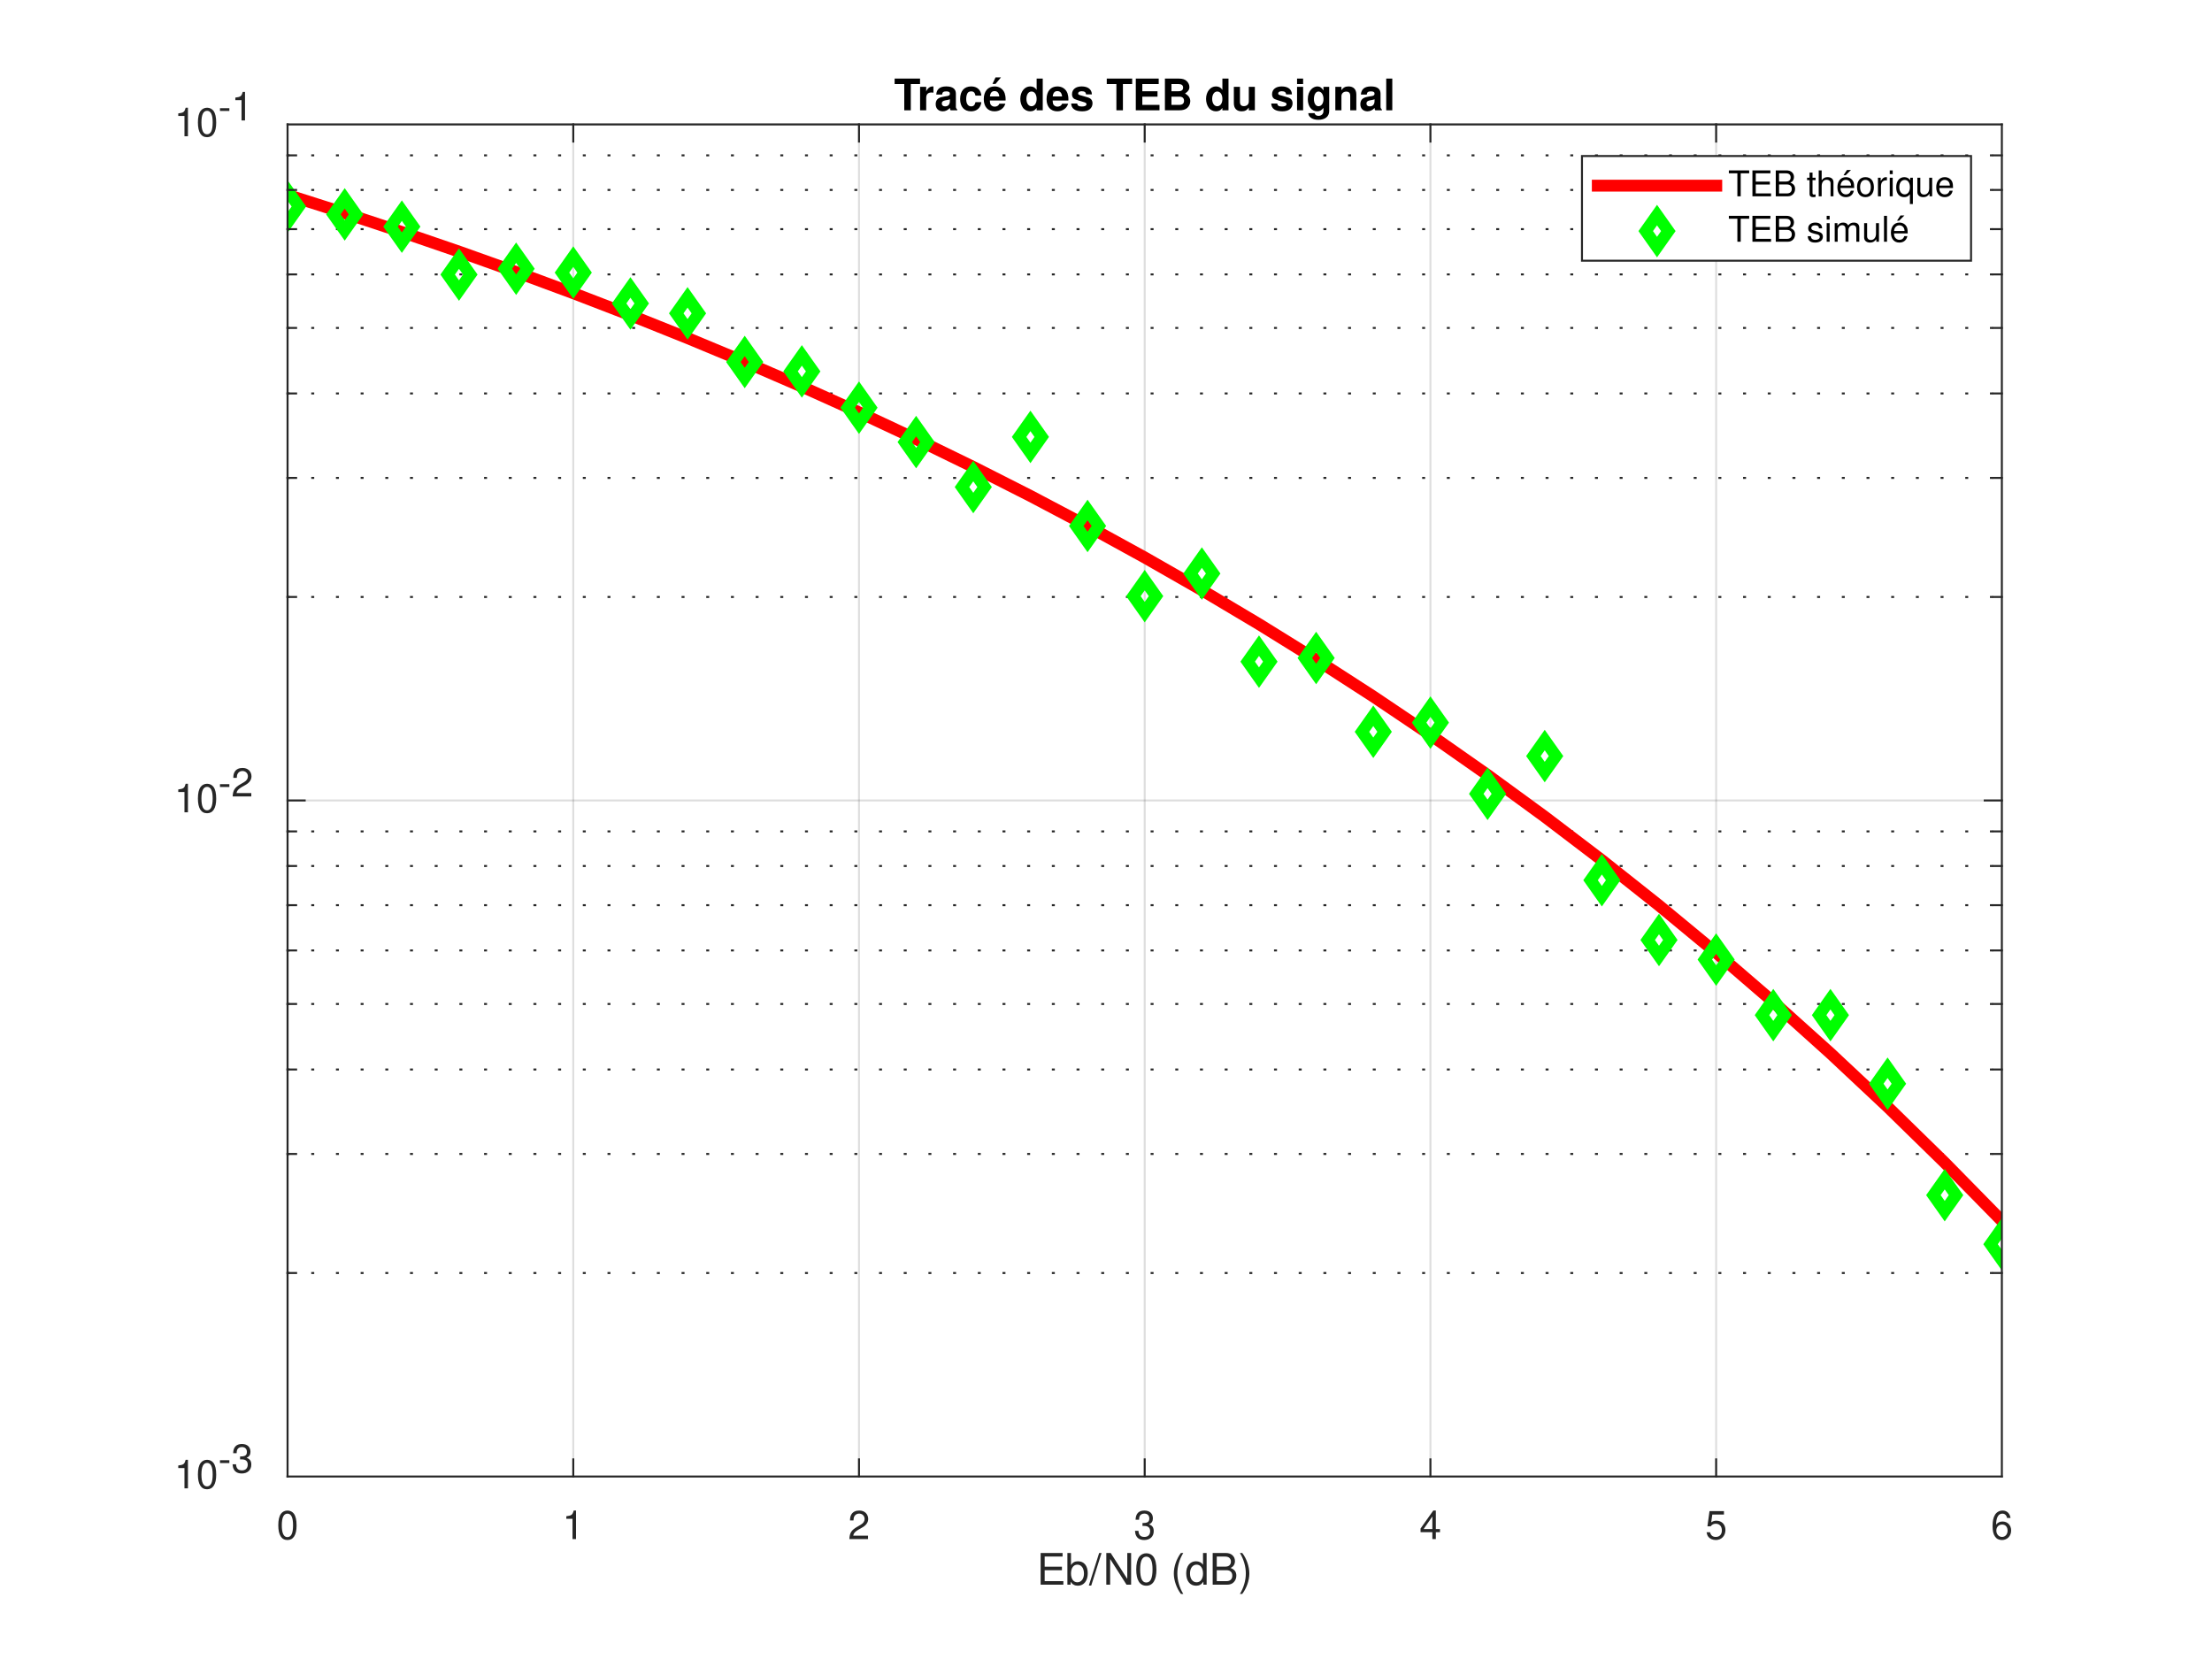
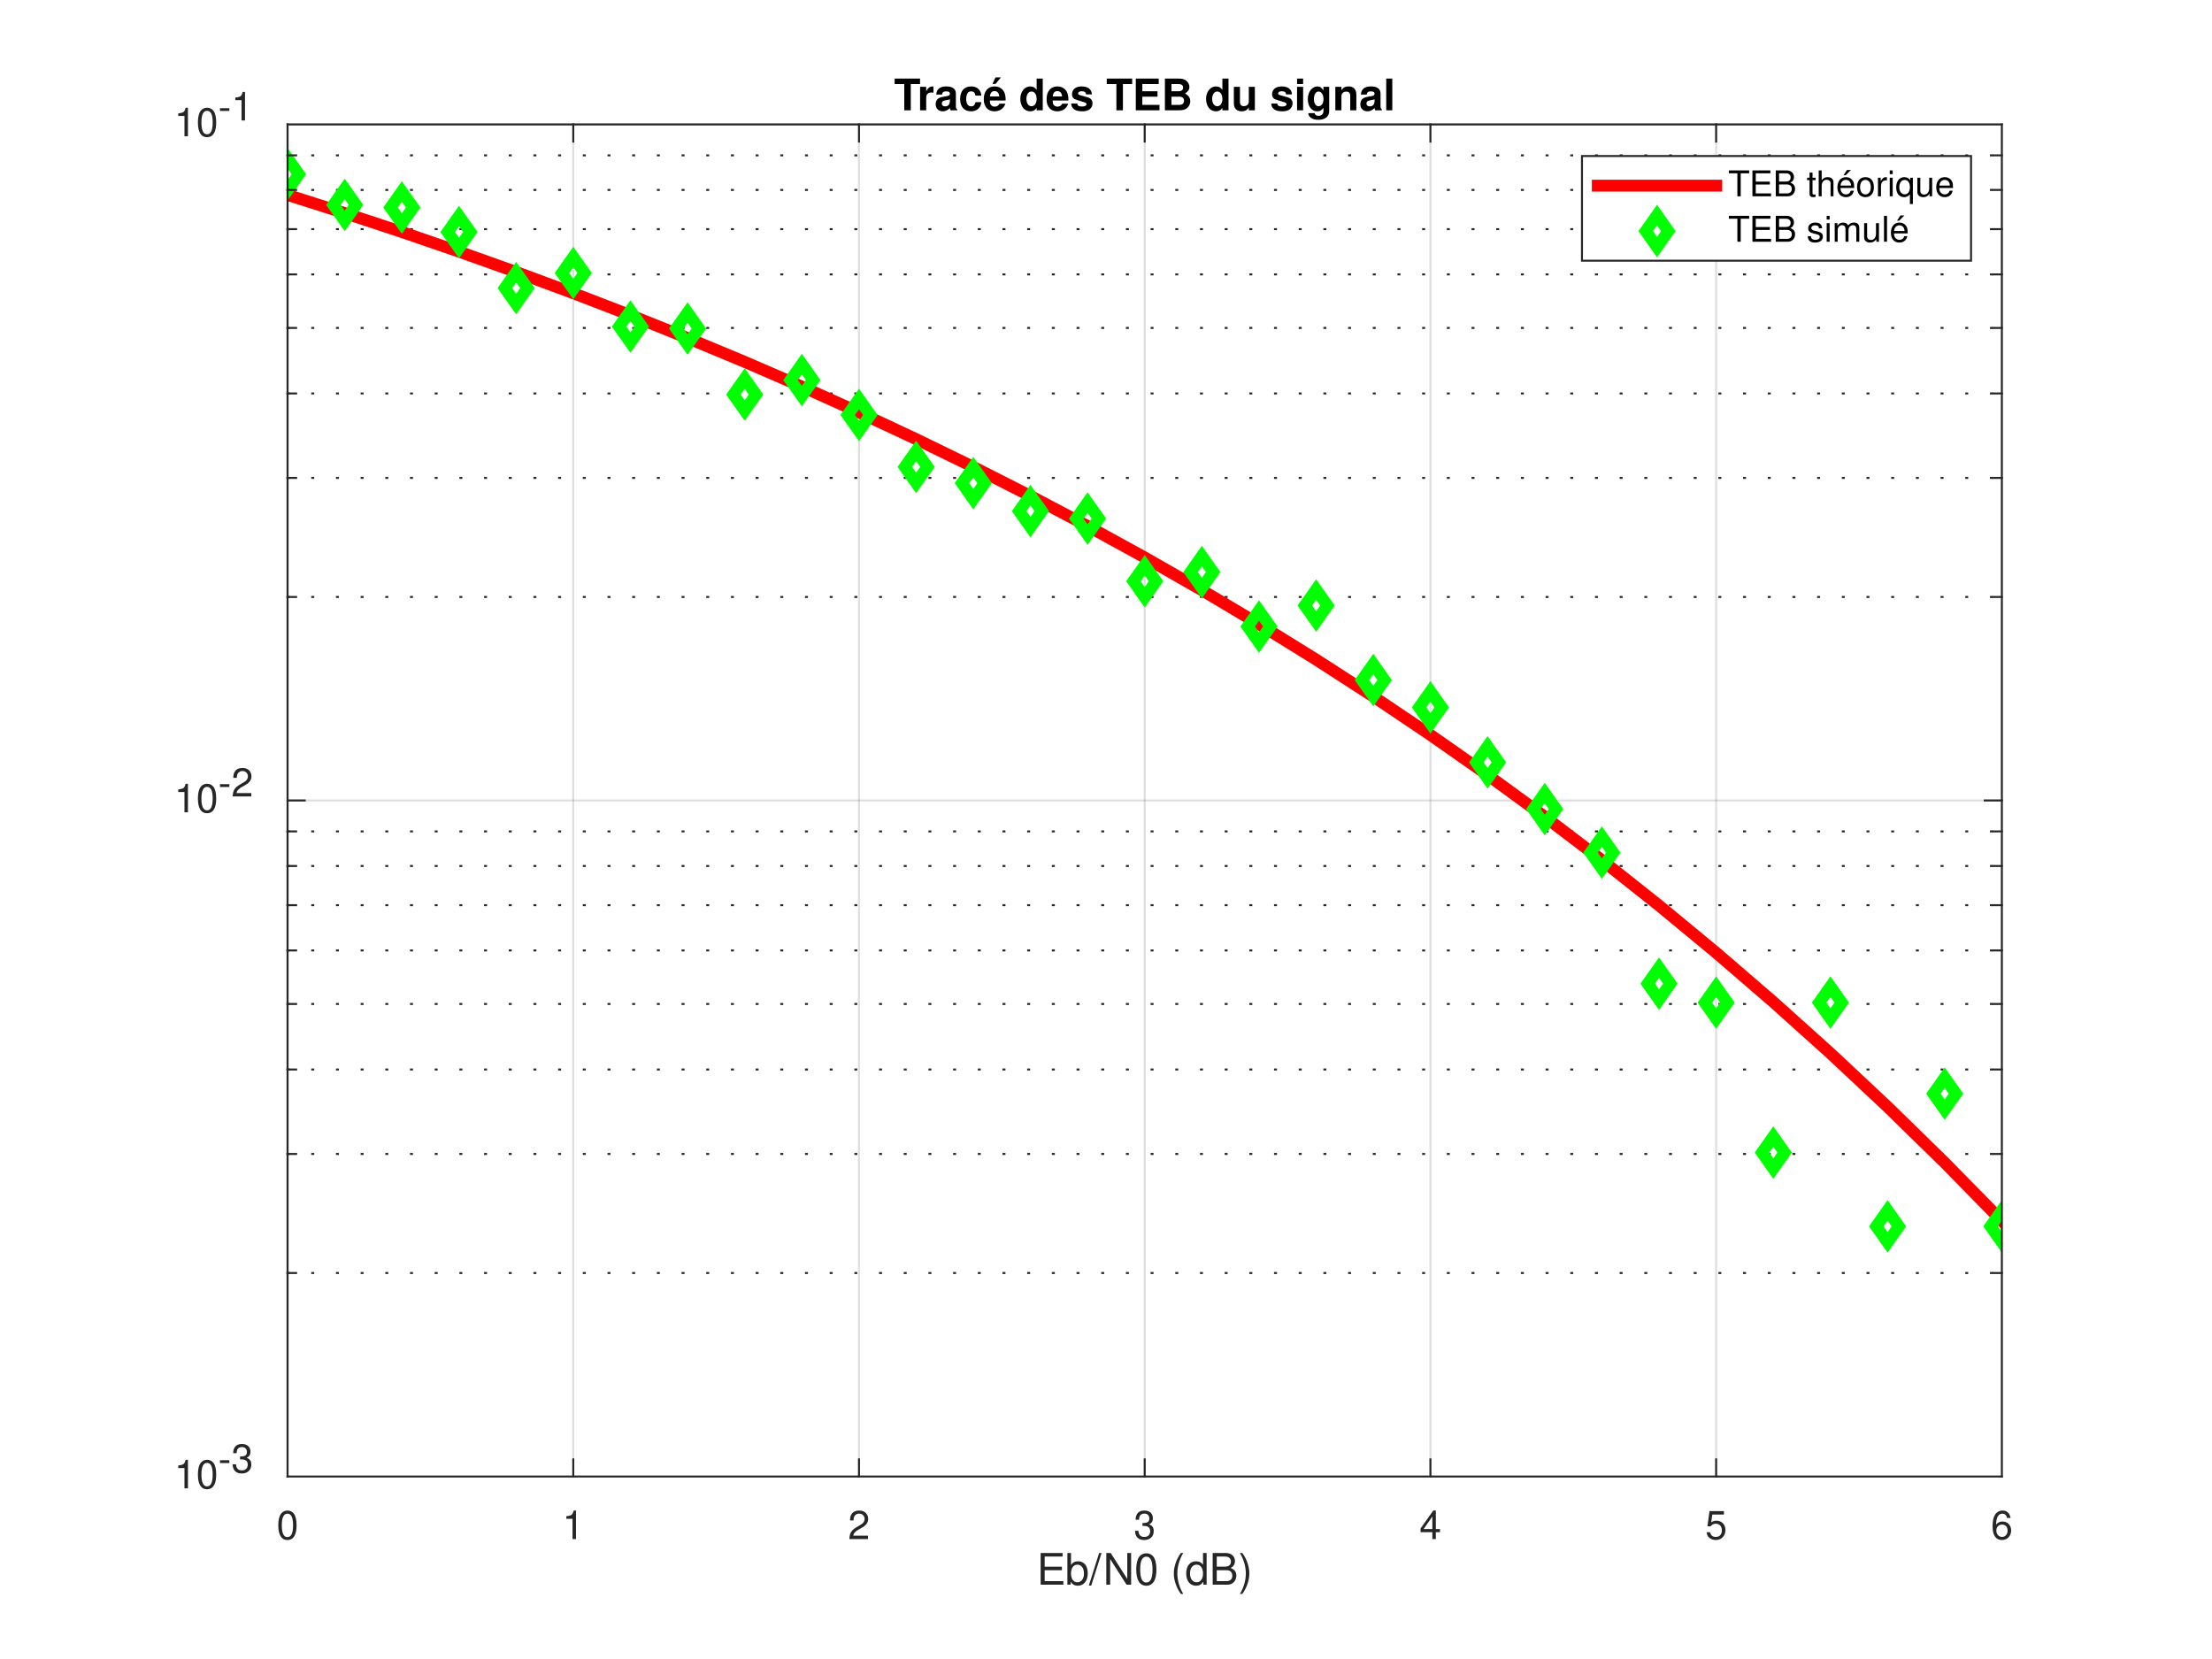
<svg xmlns="http://www.w3.org/2000/svg" preserveAspectRatio="xMinYMin meet" width="100%" height="100%" fill="none" viewBox="0 0 746.667 560.000" version="1.1">
  <g id="topgroup">
    <rect x="0" y="0" width="746.667" height="560.000" fill="#ffffff" stroke="none" />
    <g id="ID000000">
</g>
    <g id="ID000001">
      <polygon fill="#ffffff" fill-opacity="1.000" stroke="none" points="97.067,498.400 675.733,498.400 675.733,42.000 97.067,42.000 " />
      <polygon fill="#ffffff" fill-opacity="1.000" stroke="none" points="97.067,42.000 675.733,42.000 675.733,42.000 97.067,42.000 " />
      <polygon fill="#ffffff" fill-opacity="1.000" stroke="none" points="97.067,498.400 97.067,498.400 97.067,42.000 97.067,42.000 " />
      <polyline fill="none" stroke-linecap="square" stroke-linejoin="miter" stroke="#262626" stroke-width="0.500pt" stroke-dasharray="none" stroke-opacity="0.150" points="193.511,498.400 193.511,42.000 " />
      <polyline fill="none" stroke-linecap="square" stroke-linejoin="miter" stroke="#262626" stroke-width="0.500pt" stroke-dasharray="none" stroke-opacity="0.150" points="289.956,498.400 289.956,42.000 " />
      <polyline fill="none" stroke-linecap="square" stroke-linejoin="miter" stroke="#262626" stroke-width="0.500pt" stroke-dasharray="none" stroke-opacity="0.150" points="386.400,498.400 386.400,42.000 " />
      <polyline fill="none" stroke-linecap="square" stroke-linejoin="miter" stroke="#262626" stroke-width="0.500pt" stroke-dasharray="none" stroke-opacity="0.150" points="482.844,498.400 482.844,42.000 " />
      <polyline fill="none" stroke-linecap="square" stroke-linejoin="miter" stroke="#262626" stroke-width="0.500pt" stroke-dasharray="none" stroke-opacity="0.150" points="579.289,498.400 579.289,42.000 " />
      <polyline fill="none" stroke-linecap="square" stroke-linejoin="miter" stroke="#262626" stroke-width="0.500pt" stroke-dasharray="none" stroke-opacity="0.150" points="97.067,270.200 675.733,270.200 " />
      <polyline fill="none" stroke-linecap="square" stroke-linejoin="miter" stroke="#262626" stroke-width="0.500pt" stroke-dasharray="0.333,8.000" stroke-opacity="1.000" points="97.067,429.705 675.733,429.705 " />
      <polyline fill="none" stroke-linecap="square" stroke-linejoin="miter" stroke="#262626" stroke-width="0.500pt" stroke-dasharray="0.333,8.000" stroke-opacity="1.000" points="97.067,389.521 675.733,389.521 " />
      <polyline fill="none" stroke-linecap="square" stroke-linejoin="miter" stroke="#262626" stroke-width="0.500pt" stroke-dasharray="0.333,8.000" stroke-opacity="1.000" points="97.067,361.010 675.733,361.010 " />
      <polyline fill="none" stroke-linecap="square" stroke-linejoin="miter" stroke="#262626" stroke-width="0.500pt" stroke-dasharray="0.333,8.000" stroke-opacity="1.000" points="97.067,338.895 675.733,338.895 " />
      <polyline fill="none" stroke-linecap="square" stroke-linejoin="miter" stroke="#262626" stroke-width="0.500pt" stroke-dasharray="0.333,8.000" stroke-opacity="1.000" points="97.067,320.826 675.733,320.826 " />
      <polyline fill="none" stroke-linecap="square" stroke-linejoin="miter" stroke="#262626" stroke-width="0.500pt" stroke-dasharray="0.333,8.000" stroke-opacity="1.000" points="97.067,305.549 675.733,305.549 " />
      <polyline fill="none" stroke-linecap="square" stroke-linejoin="miter" stroke="#262626" stroke-width="0.500pt" stroke-dasharray="0.333,8.000" stroke-opacity="1.000" points="97.067,292.315 675.733,292.315 " />
      <polyline fill="none" stroke-linecap="square" stroke-linejoin="miter" stroke="#262626" stroke-width="0.500pt" stroke-dasharray="0.333,8.000" stroke-opacity="1.000" points="97.067,280.642 675.733,280.642 " />
      <polyline fill="none" stroke-linecap="square" stroke-linejoin="miter" stroke="#262626" stroke-width="0.500pt" stroke-dasharray="0.333,8.000" stroke-opacity="1.000" points="97.067,201.505 675.733,201.505 " />
      <polyline fill="none" stroke-linecap="square" stroke-linejoin="miter" stroke="#262626" stroke-width="0.500pt" stroke-dasharray="0.333,8.000" stroke-opacity="1.000" points="97.067,161.321 675.733,161.321 " />
      <polyline fill="none" stroke-linecap="square" stroke-linejoin="miter" stroke="#262626" stroke-width="0.500pt" stroke-dasharray="0.333,8.000" stroke-opacity="1.000" points="97.067,132.810 675.733,132.810 " />
      <polyline fill="none" stroke-linecap="square" stroke-linejoin="miter" stroke="#262626" stroke-width="0.500pt" stroke-dasharray="0.333,8.000" stroke-opacity="1.000" points="97.067,110.695 675.733,110.695 " />
      <polyline fill="none" stroke-linecap="square" stroke-linejoin="miter" stroke="#262626" stroke-width="0.500pt" stroke-dasharray="0.333,8.000" stroke-opacity="1.000" points="97.067,92.626 675.733,92.626 " />
      <polyline fill="none" stroke-linecap="square" stroke-linejoin="miter" stroke="#262626" stroke-width="0.500pt" stroke-dasharray="0.333,8.000" stroke-opacity="1.000" points="97.067,77.349 675.733,77.349 " />
      <polyline fill="none" stroke-linecap="square" stroke-linejoin="miter" stroke="#262626" stroke-width="0.500pt" stroke-dasharray="0.333,8.000" stroke-opacity="1.000" points="97.067,64.115 675.733,64.115 " />
      <polyline fill="none" stroke-linecap="square" stroke-linejoin="miter" stroke="#262626" stroke-width="0.500pt" stroke-dasharray="0.333,8.000" stroke-opacity="1.000" points="97.067,52.442 675.733,52.442 " />
      <polyline fill="none" stroke-linecap="square" stroke-linejoin="miter" stroke="#262626" stroke-width="0.500pt" stroke-dasharray="none" stroke-opacity="0.150" points="193.511,42.000 193.511,42.000 " />
      <polyline fill="none" stroke-linecap="square" stroke-linejoin="miter" stroke="#262626" stroke-width="0.500pt" stroke-dasharray="none" stroke-opacity="0.150" points="289.956,42.000 289.956,42.000 " />
      <polyline fill="none" stroke-linecap="square" stroke-linejoin="miter" stroke="#262626" stroke-width="0.500pt" stroke-dasharray="none" stroke-opacity="0.150" points="386.400,42.000 386.400,42.000 " />
      <polyline fill="none" stroke-linecap="square" stroke-linejoin="miter" stroke="#262626" stroke-width="0.500pt" stroke-dasharray="none" stroke-opacity="0.150" points="482.844,42.000 482.844,42.000 " />
      <polyline fill="none" stroke-linecap="square" stroke-linejoin="miter" stroke="#262626" stroke-width="0.500pt" stroke-dasharray="none" stroke-opacity="0.150" points="579.289,42.000 579.289,42.000 " />
      <polyline fill="none" stroke-linecap="square" stroke-linejoin="miter" stroke="#262626" stroke-width="0.500pt" stroke-dasharray="none" stroke-opacity="0.150" points="97.067,42.000 675.733,42.000 " />
      <polyline fill="none" stroke-linecap="square" stroke-linejoin="miter" stroke="#262626" stroke-width="0.500pt" stroke-dasharray="none" stroke-opacity="0.150" points="97.067,270.200 97.067,270.200 " />
      <polyline fill="none" stroke-linecap="square" stroke-linejoin="miter" stroke="#262626" stroke-width="0.500pt" stroke-dasharray="0.333,8.000" stroke-opacity="1.000" points="97.067,429.705 97.067,429.705 " />
      <polyline fill="none" stroke-linecap="square" stroke-linejoin="miter" stroke="#262626" stroke-width="0.500pt" stroke-dasharray="0.333,8.000" stroke-opacity="1.000" points="97.067,389.521 97.067,389.521 " />
      <polyline fill="none" stroke-linecap="square" stroke-linejoin="miter" stroke="#262626" stroke-width="0.500pt" stroke-dasharray="0.333,8.000" stroke-opacity="1.000" points="97.067,361.010 97.067,361.010 " />
      <polyline fill="none" stroke-linecap="square" stroke-linejoin="miter" stroke="#262626" stroke-width="0.500pt" stroke-dasharray="0.333,8.000" stroke-opacity="1.000" points="97.067,338.895 97.067,338.895 " />
      <polyline fill="none" stroke-linecap="square" stroke-linejoin="miter" stroke="#262626" stroke-width="0.500pt" stroke-dasharray="0.333,8.000" stroke-opacity="1.000" points="97.067,320.826 97.067,320.826 " />
      <polyline fill="none" stroke-linecap="square" stroke-linejoin="miter" stroke="#262626" stroke-width="0.500pt" stroke-dasharray="0.333,8.000" stroke-opacity="1.000" points="97.067,305.549 97.067,305.549 " />
      <polyline fill="none" stroke-linecap="square" stroke-linejoin="miter" stroke="#262626" stroke-width="0.500pt" stroke-dasharray="0.333,8.000" stroke-opacity="1.000" points="97.067,292.315 97.067,292.315 " />
      <polyline fill="none" stroke-linecap="square" stroke-linejoin="miter" stroke="#262626" stroke-width="0.500pt" stroke-dasharray="0.333,8.000" stroke-opacity="1.000" points="97.067,280.642 97.067,280.642 " />
      <polyline fill="none" stroke-linecap="square" stroke-linejoin="miter" stroke="#262626" stroke-width="0.500pt" stroke-dasharray="0.333,8.000" stroke-opacity="1.000" points="97.067,201.505 97.067,201.505 " />
      <polyline fill="none" stroke-linecap="square" stroke-linejoin="miter" stroke="#262626" stroke-width="0.500pt" stroke-dasharray="0.333,8.000" stroke-opacity="1.000" points="97.067,161.321 97.067,161.321 " />
      <polyline fill="none" stroke-linecap="square" stroke-linejoin="miter" stroke="#262626" stroke-width="0.500pt" stroke-dasharray="0.333,8.000" stroke-opacity="1.000" points="97.067,132.810 97.067,132.810 " />
      <polyline fill="none" stroke-linecap="square" stroke-linejoin="miter" stroke="#262626" stroke-width="0.500pt" stroke-dasharray="0.333,8.000" stroke-opacity="1.000" points="97.067,110.695 97.067,110.695 " />
      <polyline fill="none" stroke-linecap="square" stroke-linejoin="miter" stroke="#262626" stroke-width="0.500pt" stroke-dasharray="0.333,8.000" stroke-opacity="1.000" points="97.067,92.626 97.067,92.626 " />
      <polyline fill="none" stroke-linecap="square" stroke-linejoin="miter" stroke="#262626" stroke-width="0.500pt" stroke-dasharray="0.333,8.000" stroke-opacity="1.000" points="97.067,77.349 97.067,77.349 " />
      <polyline fill="none" stroke-linecap="square" stroke-linejoin="miter" stroke="#262626" stroke-width="0.500pt" stroke-dasharray="0.333,8.000" stroke-opacity="1.000" points="97.067,64.115 97.067,64.115 " />
      <polyline fill="none" stroke-linecap="square" stroke-linejoin="miter" stroke="#262626" stroke-width="0.500pt" stroke-dasharray="0.333,8.000" stroke-opacity="1.000" points="97.067,52.442 97.067,52.442 " />
      <polyline fill="none" stroke-linecap="square" stroke-linejoin="miter" stroke="#262626" stroke-width="0.500pt" stroke-dasharray="none" stroke-opacity="0.150" points="97.067,498.400 97.067,42.000 " />
      <g>
        <g id="ID000003">
</g>
        <g id="ID000004">
          <g transform="translate(386.400,521.720)">
            <g transform="rotate(-0.000)">
              <text x="0.000" y="0.9em" font-family="Helvetica" text-anchor="middle" dominant-baseline="auto" font-size="11.000pt" fill="#262626">
                <tspan>Eb/N0 (dB)</tspan>
              </text>
            </g>
          </g>
        </g>
        <g id="ID000005">
          <g transform="translate(386.400,40.168)">
            <g transform="rotate(-0.000)">
              <text x="0.000" y="-0.2em" font-family="Helvetica" text-anchor="middle" dominant-baseline="auto" font-size="11.000pt" font-weight="bold" fill="#000000">
                <tspan>Tracé des TEB du signal</tspan>
              </text>
            </g>
          </g>
        </g>
        <g id="ID000006" clip-path="url(#ID000002)">
          <polyline fill="none" stroke-linecap="square" stroke-linejoin="round" stroke="#ff0000" stroke-width="3.000pt" stroke-dasharray="none" stroke-opacity="1.000" points="97.067,65.802 116.356,71.939 135.644,78.314 154.933,84.936 174.222,91.816 193.511,98.966 212.800,106.397 232.089,114.121 251.378,122.153 270.667,130.504 289.956,139.190 309.244,148.225 328.533,157.625 347.822,167.405 367.111,177.584 386.400,188.179 405.689,199.208 424.978,210.692 444.267,222.651 463.556,235.105 482.844,248.079 502.133,261.594 521.422,275.677 540.711,290.352 560.000,305.647 579.289,321.591 598.578,338.212 617.867,355.542 637.156,373.614 656.444,392.462 675.733,412.121 " />
        </g>
        <g id="ID000007" clip-path="url(#ID000002)">
          <g>
-             <polygon fill="none" stroke-linecap="square" stroke-linejoin="miter" stroke="#00ff00" stroke-width="3.000pt" stroke-opacity="1.000" stroke-dasharray="none" points="93.248,69.706 97.067,75.106 100.885,69.706 97.067,64.306 93.248,69.706 " />
-             <polygon fill="none" stroke-linecap="square" stroke-linejoin="miter" stroke="#00ff00" stroke-width="3.000pt" stroke-opacity="1.000" stroke-dasharray="none" points="112.537,72.370 116.356,77.770 120.174,72.370 116.356,66.970 112.537,72.370 " />
-             <polygon fill="none" stroke-linecap="square" stroke-linejoin="miter" stroke="#00ff00" stroke-width="3.000pt" stroke-opacity="1.000" stroke-dasharray="none" points="131.826,76.506 135.644,81.906 139.463,76.506 135.644,71.106 131.826,76.506 " />
-             <polygon fill="none" stroke-linecap="square" stroke-linejoin="miter" stroke="#00ff00" stroke-width="3.000pt" stroke-opacity="1.000" stroke-dasharray="none" points="151.115,92.679 154.933,98.079 158.752,92.679 154.933,87.279 151.115,92.679 " />
-             <polygon fill="none" stroke-linecap="square" stroke-linejoin="miter" stroke="#00ff00" stroke-width="3.000pt" stroke-opacity="1.000" stroke-dasharray="none" points="170.404,90.710 174.222,96.110 178.041,90.710 174.222,85.310 170.404,90.710 " />
-             <polygon fill="none" stroke-linecap="square" stroke-linejoin="miter" stroke="#00ff00" stroke-width="3.000pt" stroke-opacity="1.000" stroke-dasharray="none" points="189.693,92.018 193.511,97.418 197.329,92.018 193.511,86.618 189.693,92.018 " />
-             <polygon fill="none" stroke-linecap="square" stroke-linejoin="miter" stroke="#00ff00" stroke-width="3.000pt" stroke-opacity="1.000" stroke-dasharray="none" points="208.982,102.423 212.800,107.823 216.618,102.423 212.800,97.023 208.982,102.423 " />
-             <polygon fill="none" stroke-linecap="square" stroke-linejoin="miter" stroke="#00ff00" stroke-width="3.000pt" stroke-opacity="1.000" stroke-dasharray="none" points="228.271,105.771 232.089,111.171 235.907,105.771 232.089,100.371 228.271,105.771 " />
-             <polygon fill="none" stroke-linecap="square" stroke-linejoin="miter" stroke="#00ff00" stroke-width="3.000pt" stroke-opacity="1.000" stroke-dasharray="none" points="247.559,122.189 251.378,127.589 255.196,122.189 251.378,116.789 247.559,122.189 " />
-             <polygon fill="none" stroke-linecap="square" stroke-linejoin="miter" stroke="#00ff00" stroke-width="3.000pt" stroke-opacity="1.000" stroke-dasharray="none" points="266.848,125.365 270.667,130.765 274.485,125.365 270.667,119.965 266.848,125.365 " />
-             <polygon fill="none" stroke-linecap="square" stroke-linejoin="miter" stroke="#00ff00" stroke-width="3.000pt" stroke-opacity="1.000" stroke-dasharray="none" points="286.137,137.615 289.956,143.015 293.774,137.615 289.956,132.215 286.137,137.615 " />
-             <polygon fill="none" stroke-linecap="square" stroke-linejoin="miter" stroke="#00ff00" stroke-width="3.000pt" stroke-opacity="1.000" stroke-dasharray="none" points="305.426,149.223 309.244,154.623 313.063,149.223 309.244,143.823 305.426,149.223 " />
-             <polygon fill="none" stroke-linecap="square" stroke-linejoin="miter" stroke="#00ff00" stroke-width="3.000pt" stroke-opacity="1.000" stroke-dasharray="none" points="324.715,164.403 328.533,169.803 332.352,164.403 328.533,159.003 324.715,164.403 " />
-             <polygon fill="none" stroke-linecap="square" stroke-linejoin="miter" stroke="#00ff00" stroke-width="3.000pt" stroke-opacity="1.000" stroke-dasharray="none" points="344.004,147.479 347.822,152.879 351.641,147.479 347.822,142.079 344.004,147.479 " />
-             <polygon fill="none" stroke-linecap="square" stroke-linejoin="miter" stroke="#00ff00" stroke-width="3.000pt" stroke-opacity="1.000" stroke-dasharray="none" points="363.293,177.539 367.111,182.939 370.929,177.539 367.111,172.139 363.293,177.539 " />
-             <polygon fill="none" stroke-linecap="square" stroke-linejoin="miter" stroke="#00ff00" stroke-width="3.000pt" stroke-opacity="1.000" stroke-dasharray="none" points="382.582,201.227 386.400,206.627 390.218,201.227 386.400,195.827 382.582,201.227 " />
-             <polygon fill="none" stroke-linecap="square" stroke-linejoin="miter" stroke="#00ff00" stroke-width="3.000pt" stroke-opacity="1.000" stroke-dasharray="none" points="401.871,193.600 405.689,199.000 409.507,193.600 405.689,188.200 401.871,193.600 " />
-             <polygon fill="none" stroke-linecap="square" stroke-linejoin="miter" stroke="#00ff00" stroke-width="3.000pt" stroke-opacity="1.000" stroke-dasharray="none" points="421.159,223.342 424.978,228.742 428.796,223.342 424.978,217.942 421.159,223.342 " />
-             <polygon fill="none" stroke-linecap="square" stroke-linejoin="miter" stroke="#00ff00" stroke-width="3.000pt" stroke-opacity="1.000" stroke-dasharray="none" points="440.448,222.111 444.267,227.511 448.085,222.111 444.267,216.711 440.448,222.111 " />
-             <polygon fill="none" stroke-linecap="square" stroke-linejoin="miter" stroke="#00ff00" stroke-width="3.000pt" stroke-opacity="1.000" stroke-dasharray="none" points="459.737,247.018 463.556,252.418 467.374,247.018 463.556,241.618 459.737,247.018 " />
-             <polygon fill="none" stroke-linecap="square" stroke-linejoin="miter" stroke="#00ff00" stroke-width="3.000pt" stroke-opacity="1.000" stroke-dasharray="none" points="479.026,243.920 482.844,249.320 486.663,243.920 482.844,238.520 479.026,243.920 " />
-             <polygon fill="none" stroke-linecap="square" stroke-linejoin="miter" stroke="#00ff00" stroke-width="3.000pt" stroke-opacity="1.000" stroke-dasharray="none" points="498.315,267.960 502.133,273.360 505.952,267.960 502.133,262.560 498.315,267.960 " />
-             <polygon fill="none" stroke-linecap="square" stroke-linejoin="miter" stroke="#00ff00" stroke-width="3.000pt" stroke-opacity="1.000" stroke-dasharray="none" points="517.604,255.213 521.422,260.613 525.241,255.213 521.422,249.813 517.604,255.213 " />
-             <polygon fill="none" stroke-linecap="square" stroke-linejoin="miter" stroke="#00ff00" stroke-width="3.000pt" stroke-opacity="1.000" stroke-dasharray="none" points="536.893,297.120 540.711,302.520 544.529,297.120 540.711,291.720 536.893,297.120 " />
-             <polygon fill="none" stroke-linecap="square" stroke-linejoin="miter" stroke="#00ff00" stroke-width="3.000pt" stroke-opacity="1.000" stroke-dasharray="none" points="556.182,317.298 560.000,322.698 563.818,317.298 560.000,311.898 556.182,317.298 " />
-             <polygon fill="none" stroke-linecap="square" stroke-linejoin="miter" stroke="#00ff00" stroke-width="3.000pt" stroke-opacity="1.000" stroke-dasharray="none" points="575.471,323.908 579.289,329.308 583.107,323.908 579.289,318.508 575.471,323.908 " />
-             <polygon fill="none" stroke-linecap="square" stroke-linejoin="miter" stroke="#00ff00" stroke-width="3.000pt" stroke-opacity="1.000" stroke-dasharray="none" points="594.759,342.663 598.578,348.063 602.396,342.663 598.578,337.263 594.759,342.663 " />
-             <polygon fill="none" stroke-linecap="square" stroke-linejoin="miter" stroke="#00ff00" stroke-width="3.000pt" stroke-opacity="1.000" stroke-dasharray="none" points="614.048,342.663 617.867,348.063 621.685,342.663 617.867,337.263 614.048,342.663 " />
-             <polygon fill="none" stroke-linecap="square" stroke-linejoin="miter" stroke="#00ff00" stroke-width="3.000pt" stroke-opacity="1.000" stroke-dasharray="none" points="633.337,365.815 637.156,371.215 640.974,365.815 637.156,360.415 633.337,365.815 " />
-             <polygon fill="none" stroke-linecap="square" stroke-linejoin="miter" stroke="#00ff00" stroke-width="3.000pt" stroke-opacity="1.000" stroke-dasharray="none" points="652.626,403.425 656.444,408.825 660.263,403.425 656.444,398.025 652.626,403.425 " />
-             <polygon fill="none" stroke-linecap="square" stroke-linejoin="miter" stroke="#00ff00" stroke-width="3.000pt" stroke-opacity="1.000" stroke-dasharray="none" points="671.915,419.981 675.733,425.381 679.552,419.981 675.733,414.581 671.915,419.981 " />
+             <polygon fill="none" stroke-linecap="square" stroke-linejoin="miter" stroke="#00ff00" stroke-width="3.000pt" stroke-opacity="1.000" stroke-dasharray="none" points="93.248,58.816 97.067,64.216 100.885,58.816 97.067,53.416 93.248,58.816 " />
+             <polygon fill="none" stroke-linecap="square" stroke-linejoin="miter" stroke="#00ff00" stroke-width="3.000pt" stroke-opacity="1.000" stroke-dasharray="none" points="112.537,69.170 116.356,74.570 120.174,69.170 116.356,63.770 112.537,69.170 " />
+             <polygon fill="none" stroke-linecap="square" stroke-linejoin="miter" stroke="#00ff00" stroke-width="3.000pt" stroke-opacity="1.000" stroke-dasharray="none" points="131.826,70.047 135.644,75.447 139.463,70.047 135.644,64.647 131.826,70.047 " />
+             <polygon fill="none" stroke-linecap="square" stroke-linejoin="miter" stroke="#00ff00" stroke-width="3.000pt" stroke-opacity="1.000" stroke-dasharray="none" points="151.115,78.311 154.933,83.711 158.752,78.311 154.933,72.911 151.115,78.311 " />
+             <polygon fill="none" stroke-linecap="square" stroke-linejoin="miter" stroke="#00ff00" stroke-width="3.000pt" stroke-opacity="1.000" stroke-dasharray="none" points="170.404,97.246 174.222,102.646 178.041,97.246 174.222,91.846 170.404,97.246 " />
+             <polygon fill="none" stroke-linecap="square" stroke-linejoin="miter" stroke="#00ff00" stroke-width="3.000pt" stroke-opacity="1.000" stroke-dasharray="none" points="189.693,92.162 193.511,97.562 197.329,92.162 193.511,86.762 189.693,92.162 " />
+             <polygon fill="none" stroke-linecap="square" stroke-linejoin="miter" stroke="#00ff00" stroke-width="3.000pt" stroke-opacity="1.000" stroke-dasharray="none" points="208.982,110.231 212.800,115.631 216.618,110.231 212.800,104.831 208.982,110.231 " />
+             <polygon fill="none" stroke-linecap="square" stroke-linejoin="miter" stroke="#00ff00" stroke-width="3.000pt" stroke-opacity="1.000" stroke-dasharray="none" points="228.271,110.894 232.089,116.294 235.907,110.894 232.089,105.494 228.271,110.894 " />
+             <polygon fill="none" stroke-linecap="square" stroke-linejoin="miter" stroke="#00ff00" stroke-width="3.000pt" stroke-opacity="1.000" stroke-dasharray="none" points="247.559,133.176 251.378,138.576 255.196,133.176 251.378,127.776 247.559,133.176 " />
+             <polygon fill="none" stroke-linecap="square" stroke-linejoin="miter" stroke="#00ff00" stroke-width="3.000pt" stroke-opacity="1.000" stroke-dasharray="none" points="266.848,128.301 270.667,133.701 274.485,128.301 270.667,122.901 266.848,128.301 " />
+             <polygon fill="none" stroke-linecap="square" stroke-linejoin="miter" stroke="#00ff00" stroke-width="3.000pt" stroke-opacity="1.000" stroke-dasharray="none" points="286.137,140.073 289.956,145.473 293.774,140.073 289.956,134.673 286.137,140.073 " />
+             <polygon fill="none" stroke-linecap="square" stroke-linejoin="miter" stroke="#00ff00" stroke-width="3.000pt" stroke-opacity="1.000" stroke-dasharray="none" points="305.426,157.608 309.244,163.008 313.063,157.608 309.244,152.208 305.426,157.608 " />
+             <polygon fill="none" stroke-linecap="square" stroke-linejoin="miter" stroke="#00ff00" stroke-width="3.000pt" stroke-opacity="1.000" stroke-dasharray="none" points="324.715,163.085 328.533,168.485 332.352,163.085 328.533,157.685 324.715,163.085 " />
+             <polygon fill="none" stroke-linecap="square" stroke-linejoin="miter" stroke="#00ff00" stroke-width="3.000pt" stroke-opacity="1.000" stroke-dasharray="none" points="344.004,172.530 347.822,177.930 351.641,172.530 347.822,167.130 344.004,172.530 " />
+             <polygon fill="none" stroke-linecap="square" stroke-linejoin="miter" stroke="#00ff00" stroke-width="3.000pt" stroke-opacity="1.000" stroke-dasharray="none" points="363.293,175.040 367.111,180.440 370.929,175.040 367.111,169.640 363.293,175.040 " />
+             <polygon fill="none" stroke-linecap="square" stroke-linejoin="miter" stroke="#00ff00" stroke-width="3.000pt" stroke-opacity="1.000" stroke-dasharray="none" points="382.582,196.206 386.400,201.606 390.218,196.206 386.400,190.806 382.582,196.206 " />
+             <polygon fill="none" stroke-linecap="square" stroke-linejoin="miter" stroke="#00ff00" stroke-width="3.000pt" stroke-opacity="1.000" stroke-dasharray="none" points="401.871,193.109 405.689,198.509 409.507,193.109 405.689,187.709 401.871,193.109 " />
+             <polygon fill="none" stroke-linecap="square" stroke-linejoin="miter" stroke="#00ff00" stroke-width="3.000pt" stroke-opacity="1.000" stroke-dasharray="none" points="421.159,211.483 424.978,216.883 428.796,211.483 424.978,206.083 421.159,211.483 " />
+             <polygon fill="none" stroke-linecap="square" stroke-linejoin="miter" stroke="#00ff00" stroke-width="3.000pt" stroke-opacity="1.000" stroke-dasharray="none" points="440.448,204.401 444.267,209.801 448.085,204.401 444.267,199.001 440.448,204.401 " />
+             <polygon fill="none" stroke-linecap="square" stroke-linejoin="miter" stroke="#00ff00" stroke-width="3.000pt" stroke-opacity="1.000" stroke-dasharray="none" points="459.737,229.552 463.556,234.952 467.374,229.552 463.556,224.152 459.737,229.552 " />
+             <polygon fill="none" stroke-linecap="square" stroke-linejoin="miter" stroke="#00ff00" stroke-width="3.000pt" stroke-opacity="1.000" stroke-dasharray="none" points="479.026,238.778 482.844,244.178 486.663,238.778 482.844,233.378 479.026,238.778 " />
+             <polygon fill="none" stroke-linecap="square" stroke-linejoin="miter" stroke="#00ff00" stroke-width="3.000pt" stroke-opacity="1.000" stroke-dasharray="none" points="498.315,257.332 502.133,262.732 505.952,257.332 502.133,251.932 498.315,257.332 " />
+             <polygon fill="none" stroke-linecap="square" stroke-linejoin="miter" stroke="#00ff00" stroke-width="3.000pt" stroke-opacity="1.000" stroke-dasharray="none" points="517.604,273.096 521.422,278.496 525.241,273.096 521.422,267.696 517.604,273.096 " />
+             <polygon fill="none" stroke-linecap="square" stroke-linejoin="miter" stroke="#00ff00" stroke-width="3.000pt" stroke-opacity="1.000" stroke-dasharray="none" points="536.893,287.806 540.711,293.206 544.529,287.806 540.711,282.406 536.893,287.806 " />
+             <polygon fill="none" stroke-linecap="square" stroke-linejoin="miter" stroke="#00ff00" stroke-width="3.000pt" stroke-opacity="1.000" stroke-dasharray="none" points="556.182,332.035 560.000,337.435 563.818,332.035 560.000,326.635 556.182,332.035 " />
+             <polygon fill="none" stroke-linecap="square" stroke-linejoin="miter" stroke="#00ff00" stroke-width="3.000pt" stroke-opacity="1.000" stroke-dasharray="none" points="575.471,338.431 579.289,343.831 583.107,338.431 579.289,333.031 575.471,338.431 " />
+             <polygon fill="none" stroke-linecap="square" stroke-linejoin="miter" stroke="#00ff00" stroke-width="3.000pt" stroke-opacity="1.000" stroke-dasharray="none" points="594.759,389.057 598.578,394.457 602.396,389.057 598.578,383.657 594.759,389.057 " />
+             <polygon fill="none" stroke-linecap="square" stroke-linejoin="miter" stroke="#00ff00" stroke-width="3.000pt" stroke-opacity="1.000" stroke-dasharray="none" points="614.048,338.431 617.867,343.831 621.685,338.431 617.867,333.031 614.048,338.431 " />
+             <polygon fill="none" stroke-linecap="square" stroke-linejoin="miter" stroke="#00ff00" stroke-width="3.000pt" stroke-opacity="1.000" stroke-dasharray="none" points="633.337,413.964 637.156,419.364 640.974,413.964 637.156,408.564 633.337,413.964 " />
+             <polygon fill="none" stroke-linecap="square" stroke-linejoin="miter" stroke="#00ff00" stroke-width="3.000pt" stroke-opacity="1.000" stroke-dasharray="none" points="652.626,369.170 656.444,374.570 660.263,369.170 656.444,363.770 652.626,369.170 " />
+             <polygon fill="none" stroke-linecap="square" stroke-linejoin="miter" stroke="#00ff00" stroke-width="3.000pt" stroke-opacity="1.000" stroke-dasharray="none" points="671.915,413.964 675.733,419.364 679.552,413.964 675.733,408.564 671.915,413.964 " />
          </g>
        </g>
        <clipPath id="ID000002">
          <rect x="97.067" y="42.000" width="578.667" height="456.400" />
        </clipPath>
      </g>
      <g>
        <polyline fill="none" stroke-linecap="square" stroke-linejoin="miter" stroke="#262626" stroke-width="0.500pt" stroke-dasharray="none" stroke-opacity="1.000" points="193.511,498.400 193.511,492.613 " />
        <polyline fill="none" stroke-linecap="square" stroke-linejoin="miter" stroke="#262626" stroke-width="0.500pt" stroke-dasharray="none" stroke-opacity="1.000" points="289.956,498.400 289.956,492.613 " />
        <polyline fill="none" stroke-linecap="square" stroke-linejoin="miter" stroke="#262626" stroke-width="0.500pt" stroke-dasharray="none" stroke-opacity="1.000" points="386.400,498.400 386.400,492.613 " />
        <polyline fill="none" stroke-linecap="square" stroke-linejoin="miter" stroke="#262626" stroke-width="0.500pt" stroke-dasharray="none" stroke-opacity="1.000" points="482.844,498.400 482.844,492.613 " />
        <polyline fill="none" stroke-linecap="square" stroke-linejoin="miter" stroke="#262626" stroke-width="0.500pt" stroke-dasharray="none" stroke-opacity="1.000" points="579.289,498.400 579.289,492.613 " />
        <polyline fill="none" stroke-linecap="square" stroke-linejoin="miter" stroke="#262626" stroke-width="0.500pt" stroke-dasharray="none" stroke-opacity="1.000" points="97.067,498.400 675.733,498.400 " />
        <polyline fill="none" stroke-linecap="square" stroke-linejoin="miter" stroke="#262626" stroke-width="0.500pt" stroke-dasharray="none" stroke-opacity="1.000" points="193.511,42.000 193.511,47.787 " />
        <polyline fill="none" stroke-linecap="square" stroke-linejoin="miter" stroke="#262626" stroke-width="0.500pt" stroke-dasharray="none" stroke-opacity="1.000" points="289.956,42.000 289.956,47.787 " />
        <polyline fill="none" stroke-linecap="square" stroke-linejoin="miter" stroke="#262626" stroke-width="0.500pt" stroke-dasharray="none" stroke-opacity="1.000" points="386.400,42.000 386.400,47.787 " />
        <polyline fill="none" stroke-linecap="square" stroke-linejoin="miter" stroke="#262626" stroke-width="0.500pt" stroke-dasharray="none" stroke-opacity="1.000" points="482.844,42.000 482.844,47.787 " />
        <polyline fill="none" stroke-linecap="square" stroke-linejoin="miter" stroke="#262626" stroke-width="0.500pt" stroke-dasharray="none" stroke-opacity="1.000" points="579.289,42.000 579.289,47.787 " />
        <polyline fill="none" stroke-linecap="square" stroke-linejoin="miter" stroke="#262626" stroke-width="0.500pt" stroke-dasharray="none" stroke-opacity="1.000" points="97.067,42.000 675.733,42.000 " />
        <g transform="translate(97.067,507.528)">
          <g transform="rotate(-0.000)">
            <text x="0.000" y="0.9em" font-family="Helvetica" text-anchor="middle" dominant-baseline="auto" font-size="10.000pt" fill="#262626">
              <tspan>0</tspan>
            </text>
          </g>
        </g>
        <g transform="translate(193.511,507.528)">
          <g transform="rotate(-0.000)">
            <text x="0.000" y="0.9em" font-family="Helvetica" text-anchor="middle" dominant-baseline="auto" font-size="10.000pt" fill="#262626">
              <tspan>1</tspan>
            </text>
          </g>
        </g>
        <g transform="translate(289.956,507.528)">
          <g transform="rotate(-0.000)">
            <text x="0.000" y="0.9em" font-family="Helvetica" text-anchor="middle" dominant-baseline="auto" font-size="10.000pt" fill="#262626">
              <tspan>2</tspan>
            </text>
          </g>
        </g>
        <g transform="translate(386.400,507.528)">
          <g transform="rotate(-0.000)">
            <text x="0.000" y="0.9em" font-family="Helvetica" text-anchor="middle" dominant-baseline="auto" font-size="10.000pt" fill="#262626">
              <tspan>3</tspan>
            </text>
          </g>
        </g>
        <g transform="translate(482.844,507.528)">
          <g transform="rotate(-0.000)">
            <text x="0.000" y="0.9em" font-family="Helvetica" text-anchor="middle" dominant-baseline="auto" font-size="10.000pt" fill="#262626">
              <tspan>4</tspan>
            </text>
          </g>
        </g>
        <g transform="translate(579.289,507.528)">
          <g transform="rotate(-0.000)">
            <text x="0.000" y="0.9em" font-family="Helvetica" text-anchor="middle" dominant-baseline="auto" font-size="10.000pt" fill="#262626">
              <tspan>5</tspan>
            </text>
          </g>
        </g>
        <g transform="translate(675.733,507.528)">
          <g transform="rotate(-0.000)">
            <text x="0.000" y="0.9em" font-family="Helvetica" text-anchor="middle" dominant-baseline="auto" font-size="10.000pt" fill="#262626">
              <tspan>6</tspan>
            </text>
          </g>
        </g>
        <polyline fill="none" stroke-linecap="square" stroke-linejoin="miter" stroke="#262626" stroke-width="0.500pt" stroke-dasharray="none" stroke-opacity="1.000" points="97.067,270.200 102.853,270.200 " />
        <polyline fill="none" stroke-linecap="square" stroke-linejoin="miter" stroke="#262626" stroke-width="0.500pt" stroke-dasharray="none" stroke-opacity="1.000" points="97.067,498.400 97.067,42.000 " />
        <polyline fill="none" stroke-linecap="square" stroke-linejoin="miter" stroke="#262626" stroke-width="0.500pt" stroke-dasharray="none" stroke-opacity="1.000" points="675.733,270.200 669.947,270.200 " />
        <polyline fill="none" stroke-linecap="square" stroke-linejoin="miter" stroke="#262626" stroke-width="0.500pt" stroke-dasharray="none" stroke-opacity="1.000" points="675.733,498.400 675.733,42.000 " />
        <polyline fill="none" stroke-linecap="square" stroke-linejoin="miter" stroke="#262626" stroke-width="0.500pt" stroke-dasharray="none" stroke-opacity="1.000" points="97.067,429.705 99.960,429.705 " />
        <polyline fill="none" stroke-linecap="square" stroke-linejoin="miter" stroke="#262626" stroke-width="0.500pt" stroke-dasharray="none" stroke-opacity="1.000" points="97.067,389.521 99.960,389.521 " />
        <polyline fill="none" stroke-linecap="square" stroke-linejoin="miter" stroke="#262626" stroke-width="0.500pt" stroke-dasharray="none" stroke-opacity="1.000" points="97.067,361.010 99.960,361.010 " />
        <polyline fill="none" stroke-linecap="square" stroke-linejoin="miter" stroke="#262626" stroke-width="0.500pt" stroke-dasharray="none" stroke-opacity="1.000" points="97.067,338.895 99.960,338.895 " />
        <polyline fill="none" stroke-linecap="square" stroke-linejoin="miter" stroke="#262626" stroke-width="0.500pt" stroke-dasharray="none" stroke-opacity="1.000" points="97.067,320.826 99.960,320.826 " />
        <polyline fill="none" stroke-linecap="square" stroke-linejoin="miter" stroke="#262626" stroke-width="0.500pt" stroke-dasharray="none" stroke-opacity="1.000" points="97.067,305.549 99.960,305.549 " />
        <polyline fill="none" stroke-linecap="square" stroke-linejoin="miter" stroke="#262626" stroke-width="0.500pt" stroke-dasharray="none" stroke-opacity="1.000" points="97.067,292.315 99.960,292.315 " />
        <polyline fill="none" stroke-linecap="square" stroke-linejoin="miter" stroke="#262626" stroke-width="0.500pt" stroke-dasharray="none" stroke-opacity="1.000" points="97.067,280.642 99.960,280.642 " />
        <polyline fill="none" stroke-linecap="square" stroke-linejoin="miter" stroke="#262626" stroke-width="0.500pt" stroke-dasharray="none" stroke-opacity="1.000" points="97.067,201.505 99.960,201.505 " />
        <polyline fill="none" stroke-linecap="square" stroke-linejoin="miter" stroke="#262626" stroke-width="0.500pt" stroke-dasharray="none" stroke-opacity="1.000" points="97.067,161.321 99.960,161.321 " />
        <polyline fill="none" stroke-linecap="square" stroke-linejoin="miter" stroke="#262626" stroke-width="0.500pt" stroke-dasharray="none" stroke-opacity="1.000" points="97.067,132.810 99.960,132.810 " />
        <polyline fill="none" stroke-linecap="square" stroke-linejoin="miter" stroke="#262626" stroke-width="0.500pt" stroke-dasharray="none" stroke-opacity="1.000" points="97.067,110.695 99.960,110.695 " />
        <polyline fill="none" stroke-linecap="square" stroke-linejoin="miter" stroke="#262626" stroke-width="0.500pt" stroke-dasharray="none" stroke-opacity="1.000" points="97.067,92.626 99.960,92.626 " />
        <polyline fill="none" stroke-linecap="square" stroke-linejoin="miter" stroke="#262626" stroke-width="0.500pt" stroke-dasharray="none" stroke-opacity="1.000" points="97.067,77.349 99.960,77.349 " />
        <polyline fill="none" stroke-linecap="square" stroke-linejoin="miter" stroke="#262626" stroke-width="0.500pt" stroke-dasharray="none" stroke-opacity="1.000" points="97.067,64.115 99.960,64.115 " />
        <polyline fill="none" stroke-linecap="square" stroke-linejoin="miter" stroke="#262626" stroke-width="0.500pt" stroke-dasharray="none" stroke-opacity="1.000" points="97.067,52.442 99.960,52.442 " />
        <polyline fill="none" stroke-linecap="square" stroke-linejoin="miter" stroke="#262626" stroke-width="0.500pt" stroke-dasharray="none" stroke-opacity="1.000" points="675.733,429.705 672.840,429.705 " />
        <polyline fill="none" stroke-linecap="square" stroke-linejoin="miter" stroke="#262626" stroke-width="0.500pt" stroke-dasharray="none" stroke-opacity="1.000" points="675.733,389.521 672.840,389.521 " />
        <polyline fill="none" stroke-linecap="square" stroke-linejoin="miter" stroke="#262626" stroke-width="0.500pt" stroke-dasharray="none" stroke-opacity="1.000" points="675.733,361.010 672.840,361.010 " />
        <polyline fill="none" stroke-linecap="square" stroke-linejoin="miter" stroke="#262626" stroke-width="0.500pt" stroke-dasharray="none" stroke-opacity="1.000" points="675.733,338.895 672.840,338.895 " />
        <polyline fill="none" stroke-linecap="square" stroke-linejoin="miter" stroke="#262626" stroke-width="0.500pt" stroke-dasharray="none" stroke-opacity="1.000" points="675.733,320.826 672.840,320.826 " />
        <polyline fill="none" stroke-linecap="square" stroke-linejoin="miter" stroke="#262626" stroke-width="0.500pt" stroke-dasharray="none" stroke-opacity="1.000" points="675.733,305.549 672.840,305.549 " />
        <polyline fill="none" stroke-linecap="square" stroke-linejoin="miter" stroke="#262626" stroke-width="0.500pt" stroke-dasharray="none" stroke-opacity="1.000" points="675.733,292.315 672.840,292.315 " />
        <polyline fill="none" stroke-linecap="square" stroke-linejoin="miter" stroke="#262626" stroke-width="0.500pt" stroke-dasharray="none" stroke-opacity="1.000" points="675.733,280.642 672.840,280.642 " />
        <polyline fill="none" stroke-linecap="square" stroke-linejoin="miter" stroke="#262626" stroke-width="0.500pt" stroke-dasharray="none" stroke-opacity="1.000" points="675.733,201.505 672.840,201.505 " />
        <polyline fill="none" stroke-linecap="square" stroke-linejoin="miter" stroke="#262626" stroke-width="0.500pt" stroke-dasharray="none" stroke-opacity="1.000" points="675.733,161.321 672.840,161.321 " />
        <polyline fill="none" stroke-linecap="square" stroke-linejoin="miter" stroke="#262626" stroke-width="0.500pt" stroke-dasharray="none" stroke-opacity="1.000" points="675.733,132.810 672.840,132.810 " />
        <polyline fill="none" stroke-linecap="square" stroke-linejoin="miter" stroke="#262626" stroke-width="0.500pt" stroke-dasharray="none" stroke-opacity="1.000" points="675.733,110.695 672.840,110.695 " />
        <polyline fill="none" stroke-linecap="square" stroke-linejoin="miter" stroke="#262626" stroke-width="0.500pt" stroke-dasharray="none" stroke-opacity="1.000" points="675.733,92.626 672.840,92.626 " />
        <polyline fill="none" stroke-linecap="square" stroke-linejoin="miter" stroke="#262626" stroke-width="0.500pt" stroke-dasharray="none" stroke-opacity="1.000" points="675.733,77.349 672.840,77.349 " />
        <polyline fill="none" stroke-linecap="square" stroke-linejoin="miter" stroke="#262626" stroke-width="0.500pt" stroke-dasharray="none" stroke-opacity="1.000" points="675.733,64.115 672.840,64.115 " />
        <polyline fill="none" stroke-linecap="square" stroke-linejoin="miter" stroke="#262626" stroke-width="0.500pt" stroke-dasharray="none" stroke-opacity="1.000" points="675.733,52.442 672.840,52.442 " />
        <g transform="translate(85.493,498.400)">
          <g transform="rotate(-0.000)">
            <text x="0.000" y="0.3em" font-family="Helvetica" text-anchor="end" dominant-baseline="auto" font-size="10.000pt" fill="#262626">
              <tspan>10<tspan style="baseline-shift:super;font-size:65%%">-3</tspan>
              </tspan>
            </text>
          </g>
        </g>
        <g transform="translate(85.493,270.200)">
          <g transform="rotate(-0.000)">
            <text x="0.000" y="0.3em" font-family="Helvetica" text-anchor="end" dominant-baseline="auto" font-size="10.000pt" fill="#262626">
              <tspan>10<tspan style="baseline-shift:super;font-size:65%%">-2</tspan>
              </tspan>
            </text>
          </g>
        </g>
        <g transform="translate(85.493,42.000)">
          <g transform="rotate(-0.000)">
            <text x="0.000" y="0.3em" font-family="Helvetica" text-anchor="end" dominant-baseline="auto" font-size="10.000pt" fill="#262626">
              <tspan>10<tspan style="baseline-shift:super;font-size:65%%">-1</tspan>
              </tspan>
            </text>
          </g>
        </g>
        <polyline fill="none" stroke-linecap="square" stroke-linejoin="miter" stroke="#262626" stroke-width="0.500pt" stroke-dasharray="none" stroke-opacity="1.000" points="97.067,498.400 97.067,498.400 " />
      </g>
    </g>
    <g id="ID000008">
      <clipPath id="ID000009">
        <rect x="534.000" y="52.667" width="131.333" height="35.333" />
      </clipPath>
      <g id="ID000010">
        <rect fill="#ffffff" stroke-linecap="square" stroke-linejoin="miter" stroke="#262626" stroke-width="0.500pt" stroke-dasharray="none" stroke-opacity="1.000" x="534.000" y="52.667" width="131.333" height="35.333" />
      </g>
      <g id="ID000011" clip-path="url(#ID000009)">
        <g>
          <polygon fill="none" stroke-linecap="square" stroke-linejoin="miter" stroke="#00ff00" stroke-width="3.000pt" stroke-opacity="1.000" stroke-dasharray="none" points="555.515,78.000 559.333,83.400 563.152,78.000 559.333,72.600 555.515,78.000 " />
        </g>
      </g>
      <g id="ID000012" clip-path="url(#ID000009)">
</g>
      <g id="ID000013" clip-path="url(#ID000009)">
</g>
      <g id="ID000014" clip-path="url(#ID000009)">
        <polyline fill="none" stroke-linecap="square" stroke-linejoin="round" stroke="#ff0000" stroke-width="3.000pt" stroke-dasharray="none" stroke-opacity="1.000" points="539.333,62.667 579.333,62.667 " />
      </g>
      <g id="ID000015">
        <g transform="translate(583.333,78.000)">
          <g transform="rotate(-0.000)">
            <text x="0.000" y="0.3em" font-family="Helvetica" text-anchor="start" dominant-baseline="auto" font-size="9.000pt" fill="#000000">
              <tspan>TEB simulé</tspan>
            </text>
          </g>
        </g>
      </g>
      <g id="ID000016">
        <g transform="translate(583.333,62.667)">
          <g transform="rotate(-0.000)">
            <text x="0.000" y="0.3em" font-family="Helvetica" text-anchor="start" dominant-baseline="auto" font-size="9.000pt" fill="#000000">
              <tspan>TEB théorique</tspan>
            </text>
          </g>
        </g>
      </g>
    </g>
    <g id="ID000017">
</g>
  </g>
</svg>
